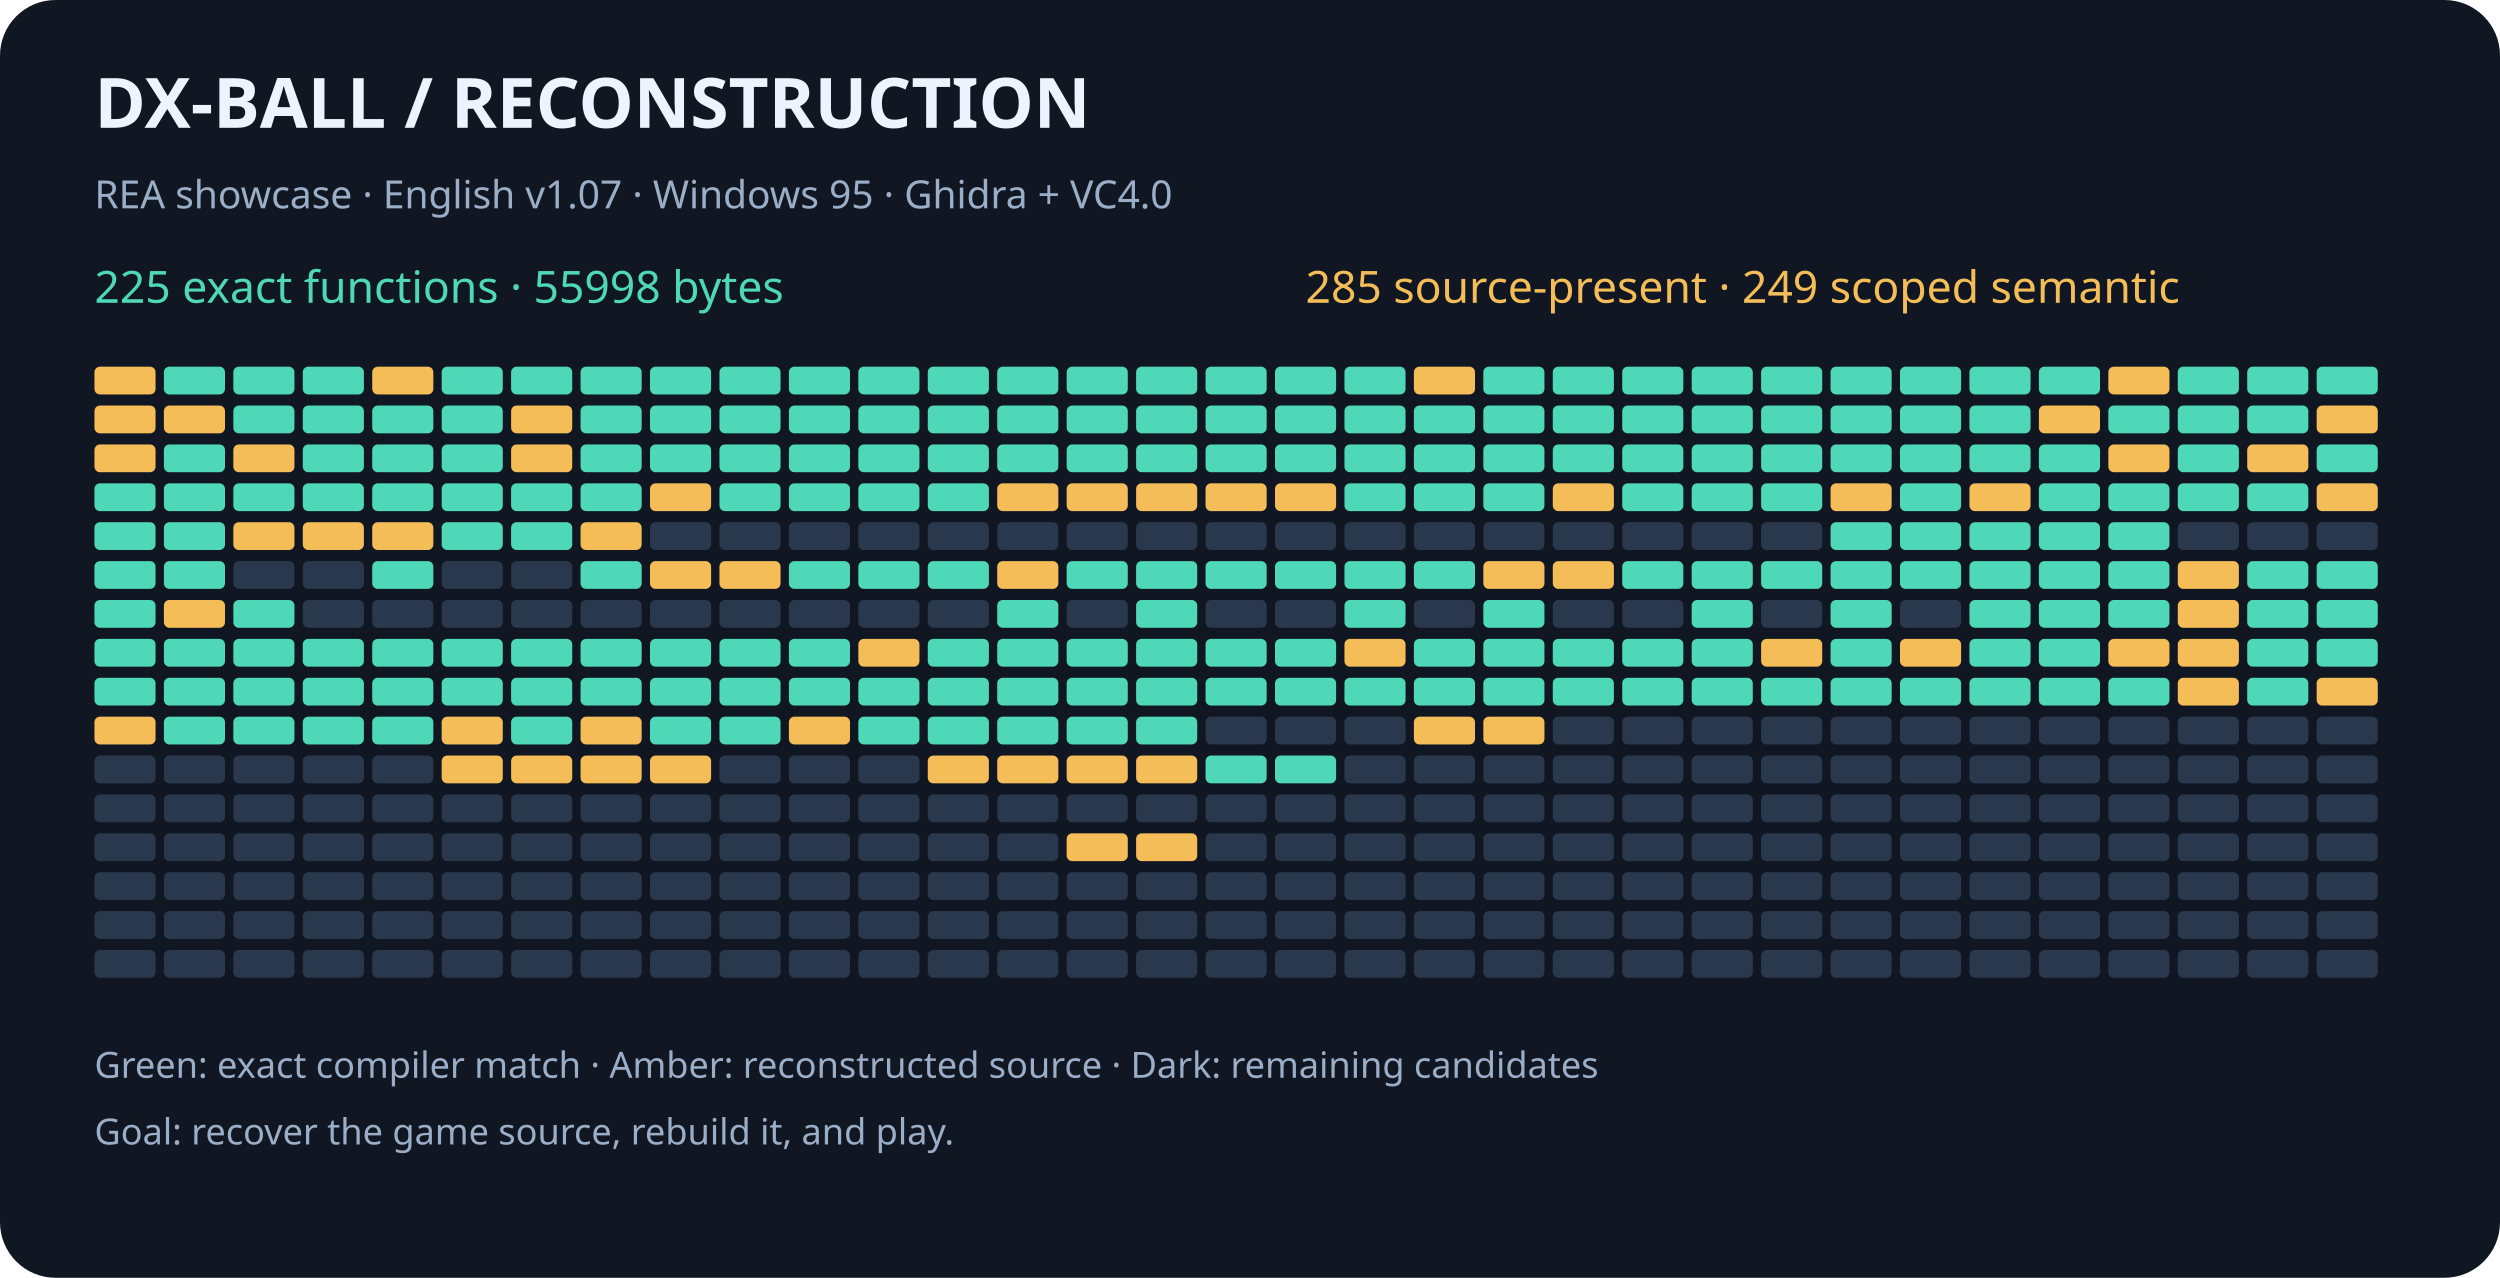
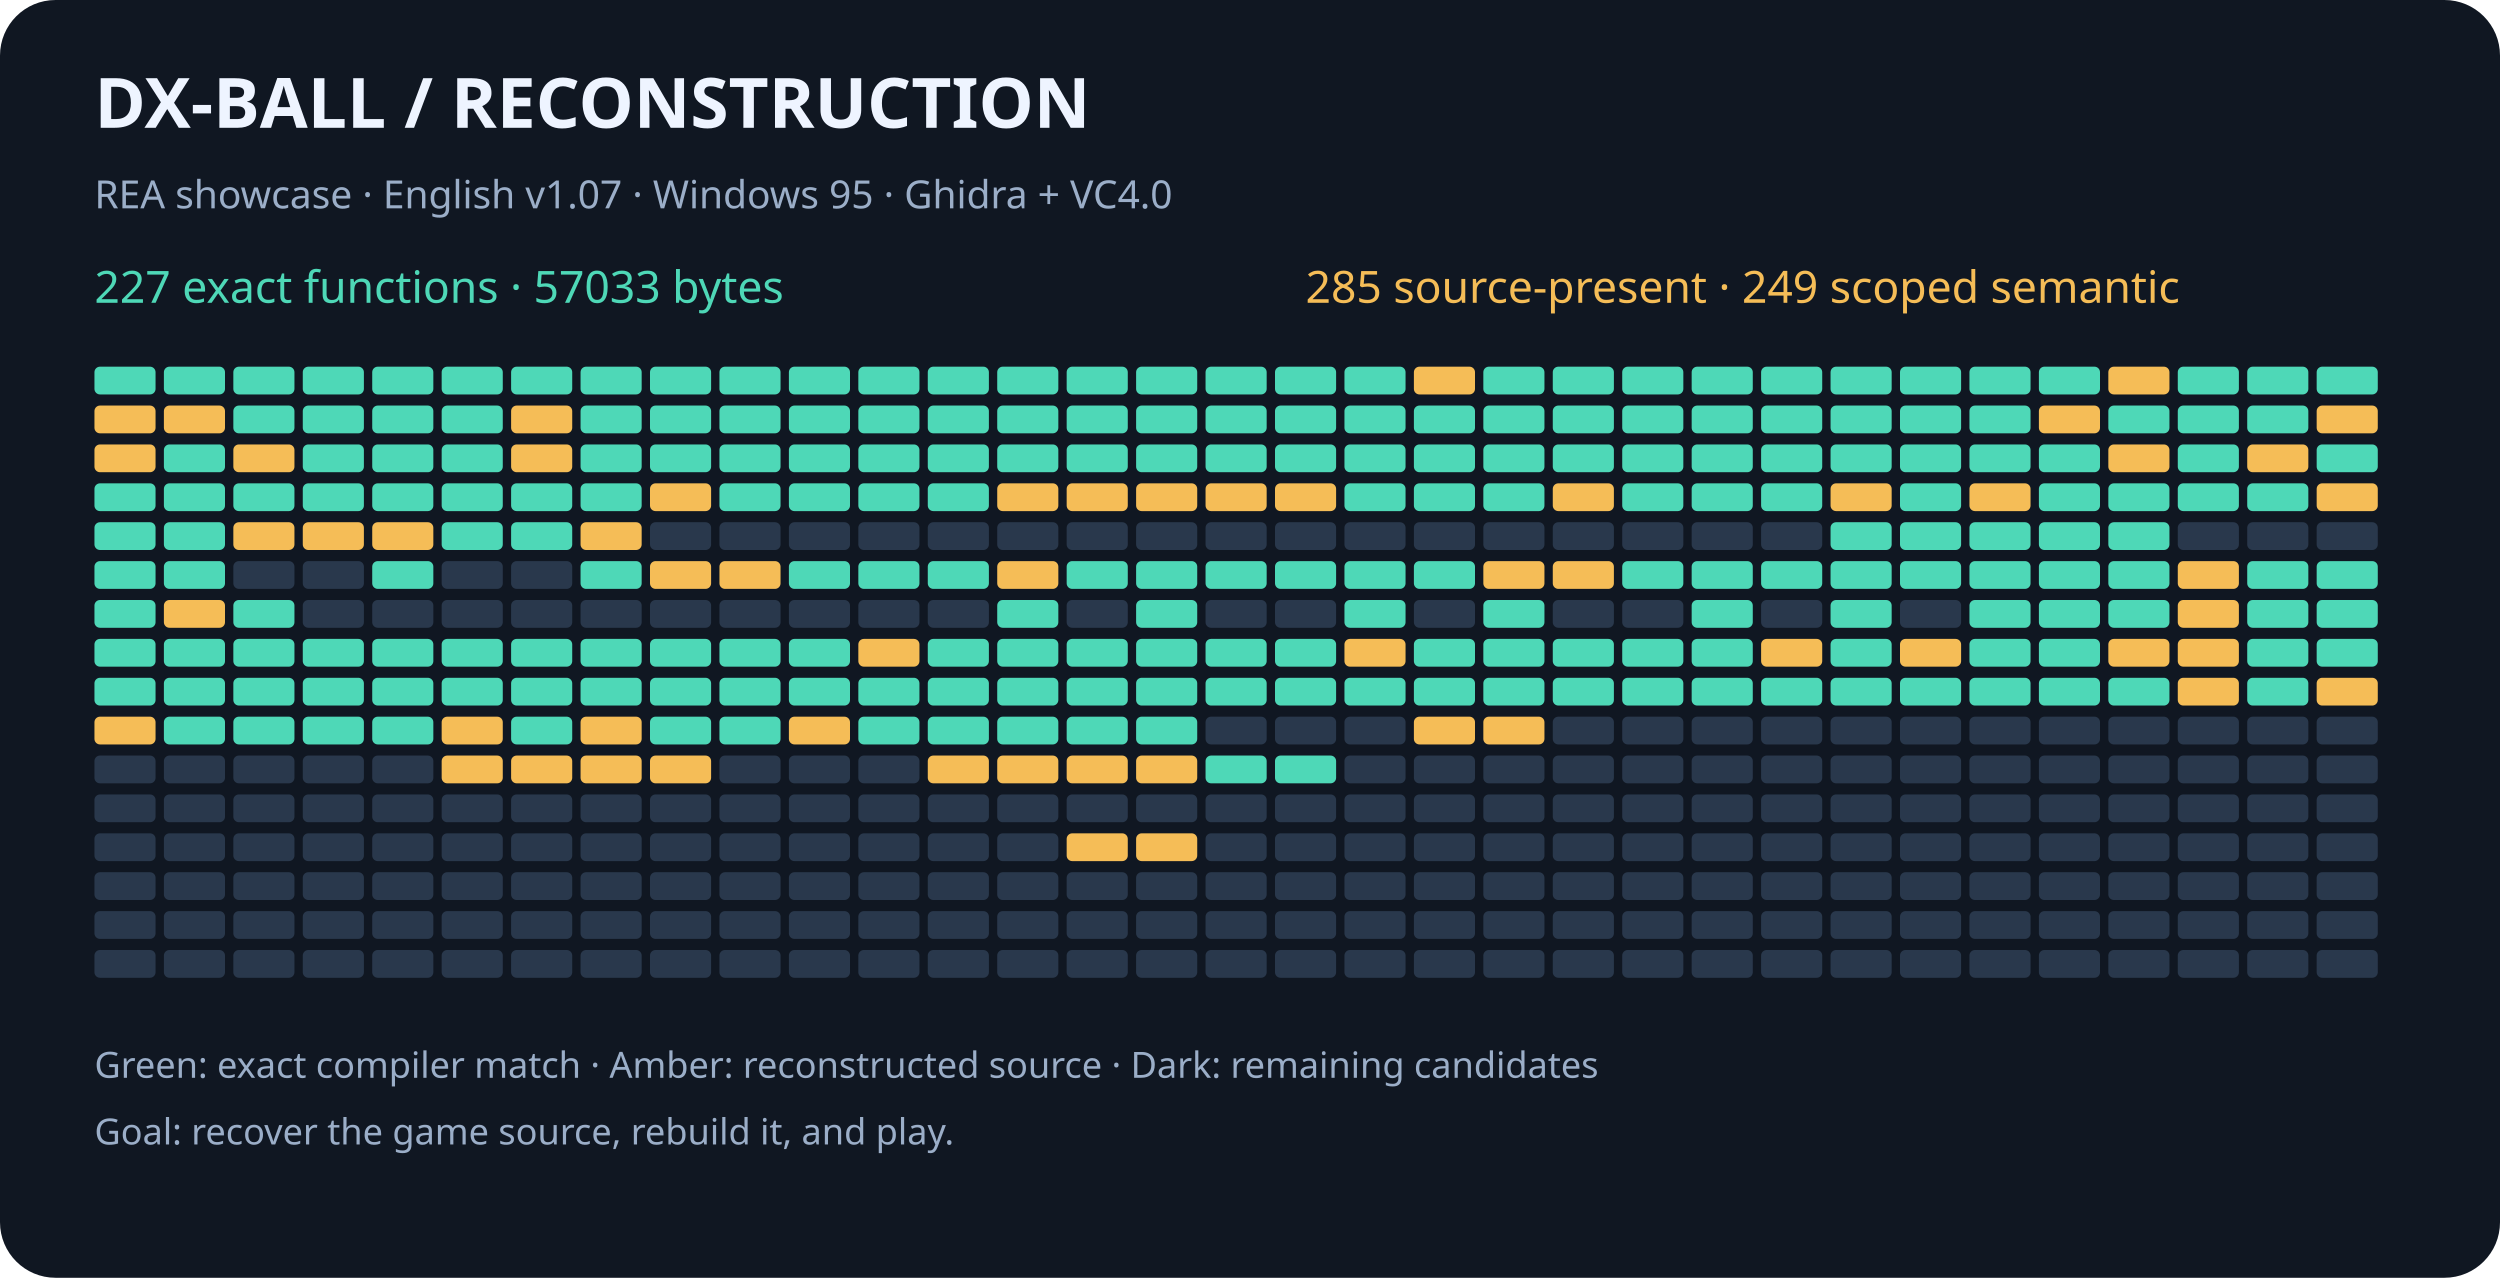
<svg xmlns="http://www.w3.org/2000/svg" width="900" height="460" viewBox="0 0 900 460" role="img" aria-labelledby="title desc">
  <rect width="900" height="460" rx="20" fill="#101722" />
  <g font-family="sans-serif">
    <text x="34" y="46" fill="#eef4ff" font-size="25" font-weight="bold">DX-BALL  /  RECONSTRUCTION</text>
    <text x="34" y="75" fill="#9baec8" font-size="14">REA showcase · English v1.07 · Windows 95 · Ghidra + VC4.0</text>
-     <text x="34" y="109" fill="#4ed8b7" font-size="16">225 exact functions · 55998 bytes</text>
+     <text x="34" y="109" fill="#4ed8b7" font-size="16">227 exact functions · 57033 bytes</text>
    <text x="470" y="109" fill="#f5bd57" font-size="16">285 source-present · 249 scoped semantic</text>
-     <rect x="34" y="132" width="22" height="10" rx="2" fill="#f5bd57" />
+     <rect x="34" y="132" width="22" height="10" rx="2" fill="#4ed8b7" />
    <rect x="59" y="132" width="22" height="10" rx="2" fill="#4ed8b7" />
    <rect x="84" y="132" width="22" height="10" rx="2" fill="#4ed8b7" />
    <rect x="109" y="132" width="22" height="10" rx="2" fill="#4ed8b7" />
-     <rect x="134" y="132" width="22" height="10" rx="2" fill="#f5bd57" />
+     <rect x="134" y="132" width="22" height="10" rx="2" fill="#4ed8b7" />
    <rect x="159" y="132" width="22" height="10" rx="2" fill="#4ed8b7" />
    <rect x="184" y="132" width="22" height="10" rx="2" fill="#4ed8b7" />
    <rect x="209" y="132" width="22" height="10" rx="2" fill="#4ed8b7" />
    <rect x="234" y="132" width="22" height="10" rx="2" fill="#4ed8b7" />
    <rect x="259" y="132" width="22" height="10" rx="2" fill="#4ed8b7" />
    <rect x="284" y="132" width="22" height="10" rx="2" fill="#4ed8b7" />
    <rect x="309" y="132" width="22" height="10" rx="2" fill="#4ed8b7" />
    <rect x="334" y="132" width="22" height="10" rx="2" fill="#4ed8b7" />
    <rect x="359" y="132" width="22" height="10" rx="2" fill="#4ed8b7" />
    <rect x="384" y="132" width="22" height="10" rx="2" fill="#4ed8b7" />
    <rect x="409" y="132" width="22" height="10" rx="2" fill="#4ed8b7" />
    <rect x="434" y="132" width="22" height="10" rx="2" fill="#4ed8b7" />
    <rect x="459" y="132" width="22" height="10" rx="2" fill="#4ed8b7" />
    <rect x="484" y="132" width="22" height="10" rx="2" fill="#4ed8b7" />
    <rect x="509" y="132" width="22" height="10" rx="2" fill="#f5bd57" />
    <rect x="534" y="132" width="22" height="10" rx="2" fill="#4ed8b7" />
    <rect x="559" y="132" width="22" height="10" rx="2" fill="#4ed8b7" />
    <rect x="584" y="132" width="22" height="10" rx="2" fill="#4ed8b7" />
    <rect x="609" y="132" width="22" height="10" rx="2" fill="#4ed8b7" />
    <rect x="634" y="132" width="22" height="10" rx="2" fill="#4ed8b7" />
    <rect x="659" y="132" width="22" height="10" rx="2" fill="#4ed8b7" />
    <rect x="684" y="132" width="22" height="10" rx="2" fill="#4ed8b7" />
    <rect x="709" y="132" width="22" height="10" rx="2" fill="#4ed8b7" />
    <rect x="734" y="132" width="22" height="10" rx="2" fill="#4ed8b7" />
    <rect x="759" y="132" width="22" height="10" rx="2" fill="#f5bd57" />
    <rect x="784" y="132" width="22" height="10" rx="2" fill="#4ed8b7" />
    <rect x="809" y="132" width="22" height="10" rx="2" fill="#4ed8b7" />
    <rect x="834" y="132" width="22" height="10" rx="2" fill="#4ed8b7" />
    <rect x="34" y="146" width="22" height="10" rx="2" fill="#f5bd57" />
    <rect x="59" y="146" width="22" height="10" rx="2" fill="#f5bd57" />
    <rect x="84" y="146" width="22" height="10" rx="2" fill="#4ed8b7" />
    <rect x="109" y="146" width="22" height="10" rx="2" fill="#4ed8b7" />
    <rect x="134" y="146" width="22" height="10" rx="2" fill="#4ed8b7" />
    <rect x="159" y="146" width="22" height="10" rx="2" fill="#4ed8b7" />
    <rect x="184" y="146" width="22" height="10" rx="2" fill="#f5bd57" />
    <rect x="209" y="146" width="22" height="10" rx="2" fill="#4ed8b7" />
    <rect x="234" y="146" width="22" height="10" rx="2" fill="#4ed8b7" />
    <rect x="259" y="146" width="22" height="10" rx="2" fill="#4ed8b7" />
    <rect x="284" y="146" width="22" height="10" rx="2" fill="#4ed8b7" />
    <rect x="309" y="146" width="22" height="10" rx="2" fill="#4ed8b7" />
    <rect x="334" y="146" width="22" height="10" rx="2" fill="#4ed8b7" />
    <rect x="359" y="146" width="22" height="10" rx="2" fill="#4ed8b7" />
    <rect x="384" y="146" width="22" height="10" rx="2" fill="#4ed8b7" />
    <rect x="409" y="146" width="22" height="10" rx="2" fill="#4ed8b7" />
    <rect x="434" y="146" width="22" height="10" rx="2" fill="#4ed8b7" />
    <rect x="459" y="146" width="22" height="10" rx="2" fill="#4ed8b7" />
    <rect x="484" y="146" width="22" height="10" rx="2" fill="#4ed8b7" />
    <rect x="509" y="146" width="22" height="10" rx="2" fill="#4ed8b7" />
    <rect x="534" y="146" width="22" height="10" rx="2" fill="#4ed8b7" />
    <rect x="559" y="146" width="22" height="10" rx="2" fill="#4ed8b7" />
    <rect x="584" y="146" width="22" height="10" rx="2" fill="#4ed8b7" />
    <rect x="609" y="146" width="22" height="10" rx="2" fill="#4ed8b7" />
    <rect x="634" y="146" width="22" height="10" rx="2" fill="#4ed8b7" />
    <rect x="659" y="146" width="22" height="10" rx="2" fill="#4ed8b7" />
    <rect x="684" y="146" width="22" height="10" rx="2" fill="#4ed8b7" />
    <rect x="709" y="146" width="22" height="10" rx="2" fill="#4ed8b7" />
    <rect x="734" y="146" width="22" height="10" rx="2" fill="#f5bd57" />
    <rect x="759" y="146" width="22" height="10" rx="2" fill="#4ed8b7" />
    <rect x="784" y="146" width="22" height="10" rx="2" fill="#4ed8b7" />
    <rect x="809" y="146" width="22" height="10" rx="2" fill="#4ed8b7" />
    <rect x="834" y="146" width="22" height="10" rx="2" fill="#f5bd57" />
    <rect x="34" y="160" width="22" height="10" rx="2" fill="#f5bd57" />
    <rect x="59" y="160" width="22" height="10" rx="2" fill="#4ed8b7" />
    <rect x="84" y="160" width="22" height="10" rx="2" fill="#f5bd57" />
    <rect x="109" y="160" width="22" height="10" rx="2" fill="#4ed8b7" />
    <rect x="134" y="160" width="22" height="10" rx="2" fill="#4ed8b7" />
    <rect x="159" y="160" width="22" height="10" rx="2" fill="#4ed8b7" />
    <rect x="184" y="160" width="22" height="10" rx="2" fill="#f5bd57" />
    <rect x="209" y="160" width="22" height="10" rx="2" fill="#4ed8b7" />
    <rect x="234" y="160" width="22" height="10" rx="2" fill="#4ed8b7" />
    <rect x="259" y="160" width="22" height="10" rx="2" fill="#4ed8b7" />
    <rect x="284" y="160" width="22" height="10" rx="2" fill="#4ed8b7" />
    <rect x="309" y="160" width="22" height="10" rx="2" fill="#4ed8b7" />
    <rect x="334" y="160" width="22" height="10" rx="2" fill="#4ed8b7" />
    <rect x="359" y="160" width="22" height="10" rx="2" fill="#4ed8b7" />
    <rect x="384" y="160" width="22" height="10" rx="2" fill="#4ed8b7" />
    <rect x="409" y="160" width="22" height="10" rx="2" fill="#4ed8b7" />
    <rect x="434" y="160" width="22" height="10" rx="2" fill="#4ed8b7" />
    <rect x="459" y="160" width="22" height="10" rx="2" fill="#4ed8b7" />
    <rect x="484" y="160" width="22" height="10" rx="2" fill="#4ed8b7" />
    <rect x="509" y="160" width="22" height="10" rx="2" fill="#4ed8b7" />
    <rect x="534" y="160" width="22" height="10" rx="2" fill="#4ed8b7" />
    <rect x="559" y="160" width="22" height="10" rx="2" fill="#4ed8b7" />
    <rect x="584" y="160" width="22" height="10" rx="2" fill="#4ed8b7" />
    <rect x="609" y="160" width="22" height="10" rx="2" fill="#4ed8b7" />
    <rect x="634" y="160" width="22" height="10" rx="2" fill="#4ed8b7" />
    <rect x="659" y="160" width="22" height="10" rx="2" fill="#4ed8b7" />
    <rect x="684" y="160" width="22" height="10" rx="2" fill="#4ed8b7" />
    <rect x="709" y="160" width="22" height="10" rx="2" fill="#4ed8b7" />
    <rect x="734" y="160" width="22" height="10" rx="2" fill="#4ed8b7" />
    <rect x="759" y="160" width="22" height="10" rx="2" fill="#f5bd57" />
    <rect x="784" y="160" width="22" height="10" rx="2" fill="#4ed8b7" />
    <rect x="809" y="160" width="22" height="10" rx="2" fill="#f5bd57" />
    <rect x="834" y="160" width="22" height="10" rx="2" fill="#4ed8b7" />
    <rect x="34" y="174" width="22" height="10" rx="2" fill="#4ed8b7" />
    <rect x="59" y="174" width="22" height="10" rx="2" fill="#4ed8b7" />
    <rect x="84" y="174" width="22" height="10" rx="2" fill="#4ed8b7" />
    <rect x="109" y="174" width="22" height="10" rx="2" fill="#4ed8b7" />
    <rect x="134" y="174" width="22" height="10" rx="2" fill="#4ed8b7" />
    <rect x="159" y="174" width="22" height="10" rx="2" fill="#4ed8b7" />
    <rect x="184" y="174" width="22" height="10" rx="2" fill="#4ed8b7" />
    <rect x="209" y="174" width="22" height="10" rx="2" fill="#4ed8b7" />
    <rect x="234" y="174" width="22" height="10" rx="2" fill="#f5bd57" />
    <rect x="259" y="174" width="22" height="10" rx="2" fill="#4ed8b7" />
    <rect x="284" y="174" width="22" height="10" rx="2" fill="#4ed8b7" />
    <rect x="309" y="174" width="22" height="10" rx="2" fill="#4ed8b7" />
    <rect x="334" y="174" width="22" height="10" rx="2" fill="#4ed8b7" />
    <rect x="359" y="174" width="22" height="10" rx="2" fill="#f5bd57" />
    <rect x="384" y="174" width="22" height="10" rx="2" fill="#f5bd57" />
    <rect x="409" y="174" width="22" height="10" rx="2" fill="#f5bd57" />
    <rect x="434" y="174" width="22" height="10" rx="2" fill="#f5bd57" />
    <rect x="459" y="174" width="22" height="10" rx="2" fill="#f5bd57" />
    <rect x="484" y="174" width="22" height="10" rx="2" fill="#4ed8b7" />
    <rect x="509" y="174" width="22" height="10" rx="2" fill="#4ed8b7" />
    <rect x="534" y="174" width="22" height="10" rx="2" fill="#4ed8b7" />
    <rect x="559" y="174" width="22" height="10" rx="2" fill="#f5bd57" />
    <rect x="584" y="174" width="22" height="10" rx="2" fill="#4ed8b7" />
    <rect x="609" y="174" width="22" height="10" rx="2" fill="#4ed8b7" />
    <rect x="634" y="174" width="22" height="10" rx="2" fill="#4ed8b7" />
    <rect x="659" y="174" width="22" height="10" rx="2" fill="#f5bd57" />
    <rect x="684" y="174" width="22" height="10" rx="2" fill="#4ed8b7" />
    <rect x="709" y="174" width="22" height="10" rx="2" fill="#f5bd57" />
    <rect x="734" y="174" width="22" height="10" rx="2" fill="#4ed8b7" />
    <rect x="759" y="174" width="22" height="10" rx="2" fill="#4ed8b7" />
    <rect x="784" y="174" width="22" height="10" rx="2" fill="#4ed8b7" />
    <rect x="809" y="174" width="22" height="10" rx="2" fill="#4ed8b7" />
    <rect x="834" y="174" width="22" height="10" rx="2" fill="#f5bd57" />
    <rect x="34" y="188" width="22" height="10" rx="2" fill="#4ed8b7" />
    <rect x="59" y="188" width="22" height="10" rx="2" fill="#4ed8b7" />
    <rect x="84" y="188" width="22" height="10" rx="2" fill="#f5bd57" />
    <rect x="109" y="188" width="22" height="10" rx="2" fill="#f5bd57" />
    <rect x="134" y="188" width="22" height="10" rx="2" fill="#f5bd57" />
    <rect x="159" y="188" width="22" height="10" rx="2" fill="#4ed8b7" />
    <rect x="184" y="188" width="22" height="10" rx="2" fill="#4ed8b7" />
    <rect x="209" y="188" width="22" height="10" rx="2" fill="#f5bd57" />
    <rect x="234" y="188" width="22" height="10" rx="2" fill="#29384c" />
    <rect x="259" y="188" width="22" height="10" rx="2" fill="#29384c" />
    <rect x="284" y="188" width="22" height="10" rx="2" fill="#29384c" />
    <rect x="309" y="188" width="22" height="10" rx="2" fill="#29384c" />
    <rect x="334" y="188" width="22" height="10" rx="2" fill="#29384c" />
    <rect x="359" y="188" width="22" height="10" rx="2" fill="#29384c" />
    <rect x="384" y="188" width="22" height="10" rx="2" fill="#29384c" />
    <rect x="409" y="188" width="22" height="10" rx="2" fill="#29384c" />
    <rect x="434" y="188" width="22" height="10" rx="2" fill="#29384c" />
    <rect x="459" y="188" width="22" height="10" rx="2" fill="#29384c" />
    <rect x="484" y="188" width="22" height="10" rx="2" fill="#29384c" />
    <rect x="509" y="188" width="22" height="10" rx="2" fill="#29384c" />
    <rect x="534" y="188" width="22" height="10" rx="2" fill="#29384c" />
    <rect x="559" y="188" width="22" height="10" rx="2" fill="#29384c" />
    <rect x="584" y="188" width="22" height="10" rx="2" fill="#29384c" />
    <rect x="609" y="188" width="22" height="10" rx="2" fill="#29384c" />
    <rect x="634" y="188" width="22" height="10" rx="2" fill="#29384c" />
    <rect x="659" y="188" width="22" height="10" rx="2" fill="#4ed8b7" />
    <rect x="684" y="188" width="22" height="10" rx="2" fill="#4ed8b7" />
    <rect x="709" y="188" width="22" height="10" rx="2" fill="#4ed8b7" />
    <rect x="734" y="188" width="22" height="10" rx="2" fill="#4ed8b7" />
    <rect x="759" y="188" width="22" height="10" rx="2" fill="#4ed8b7" />
    <rect x="784" y="188" width="22" height="10" rx="2" fill="#29384c" />
    <rect x="809" y="188" width="22" height="10" rx="2" fill="#29384c" />
    <rect x="834" y="188" width="22" height="10" rx="2" fill="#29384c" />
    <rect x="34" y="202" width="22" height="10" rx="2" fill="#4ed8b7" />
    <rect x="59" y="202" width="22" height="10" rx="2" fill="#4ed8b7" />
    <rect x="84" y="202" width="22" height="10" rx="2" fill="#29384c" />
    <rect x="109" y="202" width="22" height="10" rx="2" fill="#29384c" />
    <rect x="134" y="202" width="22" height="10" rx="2" fill="#4ed8b7" />
    <rect x="159" y="202" width="22" height="10" rx="2" fill="#29384c" />
    <rect x="184" y="202" width="22" height="10" rx="2" fill="#29384c" />
    <rect x="209" y="202" width="22" height="10" rx="2" fill="#4ed8b7" />
    <rect x="234" y="202" width="22" height="10" rx="2" fill="#f5bd57" />
    <rect x="259" y="202" width="22" height="10" rx="2" fill="#f5bd57" />
    <rect x="284" y="202" width="22" height="10" rx="2" fill="#4ed8b7" />
    <rect x="309" y="202" width="22" height="10" rx="2" fill="#4ed8b7" />
    <rect x="334" y="202" width="22" height="10" rx="2" fill="#4ed8b7" />
    <rect x="359" y="202" width="22" height="10" rx="2" fill="#f5bd57" />
    <rect x="384" y="202" width="22" height="10" rx="2" fill="#4ed8b7" />
    <rect x="409" y="202" width="22" height="10" rx="2" fill="#4ed8b7" />
    <rect x="434" y="202" width="22" height="10" rx="2" fill="#4ed8b7" />
    <rect x="459" y="202" width="22" height="10" rx="2" fill="#4ed8b7" />
    <rect x="484" y="202" width="22" height="10" rx="2" fill="#4ed8b7" />
    <rect x="509" y="202" width="22" height="10" rx="2" fill="#4ed8b7" />
    <rect x="534" y="202" width="22" height="10" rx="2" fill="#f5bd57" />
    <rect x="559" y="202" width="22" height="10" rx="2" fill="#f5bd57" />
    <rect x="584" y="202" width="22" height="10" rx="2" fill="#4ed8b7" />
    <rect x="609" y="202" width="22" height="10" rx="2" fill="#4ed8b7" />
    <rect x="634" y="202" width="22" height="10" rx="2" fill="#4ed8b7" />
    <rect x="659" y="202" width="22" height="10" rx="2" fill="#4ed8b7" />
    <rect x="684" y="202" width="22" height="10" rx="2" fill="#4ed8b7" />
    <rect x="709" y="202" width="22" height="10" rx="2" fill="#4ed8b7" />
    <rect x="734" y="202" width="22" height="10" rx="2" fill="#4ed8b7" />
    <rect x="759" y="202" width="22" height="10" rx="2" fill="#4ed8b7" />
    <rect x="784" y="202" width="22" height="10" rx="2" fill="#f5bd57" />
    <rect x="809" y="202" width="22" height="10" rx="2" fill="#4ed8b7" />
    <rect x="834" y="202" width="22" height="10" rx="2" fill="#4ed8b7" />
    <rect x="34" y="216" width="22" height="10" rx="2" fill="#4ed8b7" />
    <rect x="59" y="216" width="22" height="10" rx="2" fill="#f5bd57" />
    <rect x="84" y="216" width="22" height="10" rx="2" fill="#4ed8b7" />
    <rect x="109" y="216" width="22" height="10" rx="2" fill="#29384c" />
    <rect x="134" y="216" width="22" height="10" rx="2" fill="#29384c" />
    <rect x="159" y="216" width="22" height="10" rx="2" fill="#29384c" />
    <rect x="184" y="216" width="22" height="10" rx="2" fill="#29384c" />
    <rect x="209" y="216" width="22" height="10" rx="2" fill="#29384c" />
    <rect x="234" y="216" width="22" height="10" rx="2" fill="#29384c" />
    <rect x="259" y="216" width="22" height="10" rx="2" fill="#29384c" />
    <rect x="284" y="216" width="22" height="10" rx="2" fill="#29384c" />
    <rect x="309" y="216" width="22" height="10" rx="2" fill="#29384c" />
    <rect x="334" y="216" width="22" height="10" rx="2" fill="#29384c" />
    <rect x="359" y="216" width="22" height="10" rx="2" fill="#4ed8b7" />
    <rect x="384" y="216" width="22" height="10" rx="2" fill="#29384c" />
    <rect x="409" y="216" width="22" height="10" rx="2" fill="#4ed8b7" />
    <rect x="434" y="216" width="22" height="10" rx="2" fill="#29384c" />
    <rect x="459" y="216" width="22" height="10" rx="2" fill="#29384c" />
    <rect x="484" y="216" width="22" height="10" rx="2" fill="#4ed8b7" />
    <rect x="509" y="216" width="22" height="10" rx="2" fill="#29384c" />
    <rect x="534" y="216" width="22" height="10" rx="2" fill="#4ed8b7" />
    <rect x="559" y="216" width="22" height="10" rx="2" fill="#29384c" />
    <rect x="584" y="216" width="22" height="10" rx="2" fill="#29384c" />
    <rect x="609" y="216" width="22" height="10" rx="2" fill="#4ed8b7" />
    <rect x="634" y="216" width="22" height="10" rx="2" fill="#29384c" />
    <rect x="659" y="216" width="22" height="10" rx="2" fill="#4ed8b7" />
    <rect x="684" y="216" width="22" height="10" rx="2" fill="#29384c" />
    <rect x="709" y="216" width="22" height="10" rx="2" fill="#4ed8b7" />
    <rect x="734" y="216" width="22" height="10" rx="2" fill="#4ed8b7" />
    <rect x="759" y="216" width="22" height="10" rx="2" fill="#4ed8b7" />
    <rect x="784" y="216" width="22" height="10" rx="2" fill="#f5bd57" />
    <rect x="809" y="216" width="22" height="10" rx="2" fill="#4ed8b7" />
    <rect x="834" y="216" width="22" height="10" rx="2" fill="#4ed8b7" />
    <rect x="34" y="230" width="22" height="10" rx="2" fill="#4ed8b7" />
    <rect x="59" y="230" width="22" height="10" rx="2" fill="#4ed8b7" />
    <rect x="84" y="230" width="22" height="10" rx="2" fill="#4ed8b7" />
    <rect x="109" y="230" width="22" height="10" rx="2" fill="#4ed8b7" />
    <rect x="134" y="230" width="22" height="10" rx="2" fill="#4ed8b7" />
    <rect x="159" y="230" width="22" height="10" rx="2" fill="#4ed8b7" />
    <rect x="184" y="230" width="22" height="10" rx="2" fill="#4ed8b7" />
    <rect x="209" y="230" width="22" height="10" rx="2" fill="#4ed8b7" />
    <rect x="234" y="230" width="22" height="10" rx="2" fill="#4ed8b7" />
    <rect x="259" y="230" width="22" height="10" rx="2" fill="#4ed8b7" />
    <rect x="284" y="230" width="22" height="10" rx="2" fill="#4ed8b7" />
    <rect x="309" y="230" width="22" height="10" rx="2" fill="#f5bd57" />
    <rect x="334" y="230" width="22" height="10" rx="2" fill="#4ed8b7" />
    <rect x="359" y="230" width="22" height="10" rx="2" fill="#4ed8b7" />
    <rect x="384" y="230" width="22" height="10" rx="2" fill="#4ed8b7" />
    <rect x="409" y="230" width="22" height="10" rx="2" fill="#4ed8b7" />
    <rect x="434" y="230" width="22" height="10" rx="2" fill="#4ed8b7" />
    <rect x="459" y="230" width="22" height="10" rx="2" fill="#4ed8b7" />
    <rect x="484" y="230" width="22" height="10" rx="2" fill="#f5bd57" />
    <rect x="509" y="230" width="22" height="10" rx="2" fill="#4ed8b7" />
    <rect x="534" y="230" width="22" height="10" rx="2" fill="#4ed8b7" />
    <rect x="559" y="230" width="22" height="10" rx="2" fill="#4ed8b7" />
    <rect x="584" y="230" width="22" height="10" rx="2" fill="#4ed8b7" />
    <rect x="609" y="230" width="22" height="10" rx="2" fill="#4ed8b7" />
    <rect x="634" y="230" width="22" height="10" rx="2" fill="#f5bd57" />
    <rect x="659" y="230" width="22" height="10" rx="2" fill="#4ed8b7" />
    <rect x="684" y="230" width="22" height="10" rx="2" fill="#f5bd57" />
    <rect x="709" y="230" width="22" height="10" rx="2" fill="#4ed8b7" />
    <rect x="734" y="230" width="22" height="10" rx="2" fill="#4ed8b7" />
    <rect x="759" y="230" width="22" height="10" rx="2" fill="#f5bd57" />
    <rect x="784" y="230" width="22" height="10" rx="2" fill="#f5bd57" />
    <rect x="809" y="230" width="22" height="10" rx="2" fill="#4ed8b7" />
    <rect x="834" y="230" width="22" height="10" rx="2" fill="#4ed8b7" />
    <rect x="34" y="244" width="22" height="10" rx="2" fill="#4ed8b7" />
    <rect x="59" y="244" width="22" height="10" rx="2" fill="#4ed8b7" />
    <rect x="84" y="244" width="22" height="10" rx="2" fill="#4ed8b7" />
    <rect x="109" y="244" width="22" height="10" rx="2" fill="#4ed8b7" />
    <rect x="134" y="244" width="22" height="10" rx="2" fill="#4ed8b7" />
    <rect x="159" y="244" width="22" height="10" rx="2" fill="#4ed8b7" />
    <rect x="184" y="244" width="22" height="10" rx="2" fill="#4ed8b7" />
    <rect x="209" y="244" width="22" height="10" rx="2" fill="#4ed8b7" />
    <rect x="234" y="244" width="22" height="10" rx="2" fill="#4ed8b7" />
    <rect x="259" y="244" width="22" height="10" rx="2" fill="#4ed8b7" />
    <rect x="284" y="244" width="22" height="10" rx="2" fill="#4ed8b7" />
    <rect x="309" y="244" width="22" height="10" rx="2" fill="#4ed8b7" />
    <rect x="334" y="244" width="22" height="10" rx="2" fill="#4ed8b7" />
    <rect x="359" y="244" width="22" height="10" rx="2" fill="#4ed8b7" />
    <rect x="384" y="244" width="22" height="10" rx="2" fill="#4ed8b7" />
    <rect x="409" y="244" width="22" height="10" rx="2" fill="#4ed8b7" />
    <rect x="434" y="244" width="22" height="10" rx="2" fill="#4ed8b7" />
    <rect x="459" y="244" width="22" height="10" rx="2" fill="#4ed8b7" />
    <rect x="484" y="244" width="22" height="10" rx="2" fill="#4ed8b7" />
    <rect x="509" y="244" width="22" height="10" rx="2" fill="#4ed8b7" />
    <rect x="534" y="244" width="22" height="10" rx="2" fill="#4ed8b7" />
    <rect x="559" y="244" width="22" height="10" rx="2" fill="#4ed8b7" />
    <rect x="584" y="244" width="22" height="10" rx="2" fill="#4ed8b7" />
    <rect x="609" y="244" width="22" height="10" rx="2" fill="#4ed8b7" />
    <rect x="634" y="244" width="22" height="10" rx="2" fill="#4ed8b7" />
    <rect x="659" y="244" width="22" height="10" rx="2" fill="#4ed8b7" />
    <rect x="684" y="244" width="22" height="10" rx="2" fill="#4ed8b7" />
    <rect x="709" y="244" width="22" height="10" rx="2" fill="#4ed8b7" />
    <rect x="734" y="244" width="22" height="10" rx="2" fill="#4ed8b7" />
    <rect x="759" y="244" width="22" height="10" rx="2" fill="#4ed8b7" />
    <rect x="784" y="244" width="22" height="10" rx="2" fill="#f5bd57" />
    <rect x="809" y="244" width="22" height="10" rx="2" fill="#4ed8b7" />
    <rect x="834" y="244" width="22" height="10" rx="2" fill="#f5bd57" />
    <rect x="34" y="258" width="22" height="10" rx="2" fill="#f5bd57" />
    <rect x="59" y="258" width="22" height="10" rx="2" fill="#4ed8b7" />
    <rect x="84" y="258" width="22" height="10" rx="2" fill="#4ed8b7" />
    <rect x="109" y="258" width="22" height="10" rx="2" fill="#4ed8b7" />
    <rect x="134" y="258" width="22" height="10" rx="2" fill="#4ed8b7" />
    <rect x="159" y="258" width="22" height="10" rx="2" fill="#f5bd57" />
    <rect x="184" y="258" width="22" height="10" rx="2" fill="#4ed8b7" />
    <rect x="209" y="258" width="22" height="10" rx="2" fill="#f5bd57" />
    <rect x="234" y="258" width="22" height="10" rx="2" fill="#4ed8b7" />
    <rect x="259" y="258" width="22" height="10" rx="2" fill="#4ed8b7" />
    <rect x="284" y="258" width="22" height="10" rx="2" fill="#f5bd57" />
    <rect x="309" y="258" width="22" height="10" rx="2" fill="#4ed8b7" />
    <rect x="334" y="258" width="22" height="10" rx="2" fill="#4ed8b7" />
    <rect x="359" y="258" width="22" height="10" rx="2" fill="#4ed8b7" />
    <rect x="384" y="258" width="22" height="10" rx="2" fill="#4ed8b7" />
    <rect x="409" y="258" width="22" height="10" rx="2" fill="#4ed8b7" />
    <rect x="434" y="258" width="22" height="10" rx="2" fill="#29384c" />
    <rect x="459" y="258" width="22" height="10" rx="2" fill="#29384c" />
    <rect x="484" y="258" width="22" height="10" rx="2" fill="#29384c" />
    <rect x="509" y="258" width="22" height="10" rx="2" fill="#f5bd57" />
    <rect x="534" y="258" width="22" height="10" rx="2" fill="#f5bd57" />
    <rect x="559" y="258" width="22" height="10" rx="2" fill="#29384c" />
    <rect x="584" y="258" width="22" height="10" rx="2" fill="#29384c" />
    <rect x="609" y="258" width="22" height="10" rx="2" fill="#29384c" />
    <rect x="634" y="258" width="22" height="10" rx="2" fill="#29384c" />
    <rect x="659" y="258" width="22" height="10" rx="2" fill="#29384c" />
    <rect x="684" y="258" width="22" height="10" rx="2" fill="#29384c" />
    <rect x="709" y="258" width="22" height="10" rx="2" fill="#29384c" />
    <rect x="734" y="258" width="22" height="10" rx="2" fill="#29384c" />
    <rect x="759" y="258" width="22" height="10" rx="2" fill="#29384c" />
    <rect x="784" y="258" width="22" height="10" rx="2" fill="#29384c" />
    <rect x="809" y="258" width="22" height="10" rx="2" fill="#29384c" />
    <rect x="834" y="258" width="22" height="10" rx="2" fill="#29384c" />
    <rect x="34" y="272" width="22" height="10" rx="2" fill="#29384c" />
    <rect x="59" y="272" width="22" height="10" rx="2" fill="#29384c" />
    <rect x="84" y="272" width="22" height="10" rx="2" fill="#29384c" />
    <rect x="109" y="272" width="22" height="10" rx="2" fill="#29384c" />
    <rect x="134" y="272" width="22" height="10" rx="2" fill="#29384c" />
    <rect x="159" y="272" width="22" height="10" rx="2" fill="#f5bd57" />
    <rect x="184" y="272" width="22" height="10" rx="2" fill="#f5bd57" />
    <rect x="209" y="272" width="22" height="10" rx="2" fill="#f5bd57" />
    <rect x="234" y="272" width="22" height="10" rx="2" fill="#f5bd57" />
    <rect x="259" y="272" width="22" height="10" rx="2" fill="#29384c" />
    <rect x="284" y="272" width="22" height="10" rx="2" fill="#29384c" />
    <rect x="309" y="272" width="22" height="10" rx="2" fill="#29384c" />
    <rect x="334" y="272" width="22" height="10" rx="2" fill="#f5bd57" />
    <rect x="359" y="272" width="22" height="10" rx="2" fill="#f5bd57" />
    <rect x="384" y="272" width="22" height="10" rx="2" fill="#f5bd57" />
    <rect x="409" y="272" width="22" height="10" rx="2" fill="#f5bd57" />
    <rect x="434" y="272" width="22" height="10" rx="2" fill="#4ed8b7" />
    <rect x="459" y="272" width="22" height="10" rx="2" fill="#4ed8b7" />
    <rect x="484" y="272" width="22" height="10" rx="2" fill="#29384c" />
    <rect x="509" y="272" width="22" height="10" rx="2" fill="#29384c" />
    <rect x="534" y="272" width="22" height="10" rx="2" fill="#29384c" />
    <rect x="559" y="272" width="22" height="10" rx="2" fill="#29384c" />
    <rect x="584" y="272" width="22" height="10" rx="2" fill="#29384c" />
    <rect x="609" y="272" width="22" height="10" rx="2" fill="#29384c" />
    <rect x="634" y="272" width="22" height="10" rx="2" fill="#29384c" />
    <rect x="659" y="272" width="22" height="10" rx="2" fill="#29384c" />
    <rect x="684" y="272" width="22" height="10" rx="2" fill="#29384c" />
    <rect x="709" y="272" width="22" height="10" rx="2" fill="#29384c" />
    <rect x="734" y="272" width="22" height="10" rx="2" fill="#29384c" />
    <rect x="759" y="272" width="22" height="10" rx="2" fill="#29384c" />
    <rect x="784" y="272" width="22" height="10" rx="2" fill="#29384c" />
    <rect x="809" y="272" width="22" height="10" rx="2" fill="#29384c" />
    <rect x="834" y="272" width="22" height="10" rx="2" fill="#29384c" />
    <rect x="34" y="286" width="22" height="10" rx="2" fill="#29384c" />
    <rect x="59" y="286" width="22" height="10" rx="2" fill="#29384c" />
    <rect x="84" y="286" width="22" height="10" rx="2" fill="#29384c" />
    <rect x="109" y="286" width="22" height="10" rx="2" fill="#29384c" />
    <rect x="134" y="286" width="22" height="10" rx="2" fill="#29384c" />
    <rect x="159" y="286" width="22" height="10" rx="2" fill="#29384c" />
    <rect x="184" y="286" width="22" height="10" rx="2" fill="#29384c" />
    <rect x="209" y="286" width="22" height="10" rx="2" fill="#29384c" />
    <rect x="234" y="286" width="22" height="10" rx="2" fill="#29384c" />
    <rect x="259" y="286" width="22" height="10" rx="2" fill="#29384c" />
    <rect x="284" y="286" width="22" height="10" rx="2" fill="#29384c" />
    <rect x="309" y="286" width="22" height="10" rx="2" fill="#29384c" />
    <rect x="334" y="286" width="22" height="10" rx="2" fill="#29384c" />
    <rect x="359" y="286" width="22" height="10" rx="2" fill="#29384c" />
    <rect x="384" y="286" width="22" height="10" rx="2" fill="#29384c" />
    <rect x="409" y="286" width="22" height="10" rx="2" fill="#29384c" />
    <rect x="434" y="286" width="22" height="10" rx="2" fill="#29384c" />
    <rect x="459" y="286" width="22" height="10" rx="2" fill="#29384c" />
    <rect x="484" y="286" width="22" height="10" rx="2" fill="#29384c" />
    <rect x="509" y="286" width="22" height="10" rx="2" fill="#29384c" />
    <rect x="534" y="286" width="22" height="10" rx="2" fill="#29384c" />
    <rect x="559" y="286" width="22" height="10" rx="2" fill="#29384c" />
    <rect x="584" y="286" width="22" height="10" rx="2" fill="#29384c" />
    <rect x="609" y="286" width="22" height="10" rx="2" fill="#29384c" />
    <rect x="634" y="286" width="22" height="10" rx="2" fill="#29384c" />
    <rect x="659" y="286" width="22" height="10" rx="2" fill="#29384c" />
    <rect x="684" y="286" width="22" height="10" rx="2" fill="#29384c" />
    <rect x="709" y="286" width="22" height="10" rx="2" fill="#29384c" />
    <rect x="734" y="286" width="22" height="10" rx="2" fill="#29384c" />
    <rect x="759" y="286" width="22" height="10" rx="2" fill="#29384c" />
    <rect x="784" y="286" width="22" height="10" rx="2" fill="#29384c" />
    <rect x="809" y="286" width="22" height="10" rx="2" fill="#29384c" />
    <rect x="834" y="286" width="22" height="10" rx="2" fill="#29384c" />
    <rect x="34" y="300" width="22" height="10" rx="2" fill="#29384c" />
    <rect x="59" y="300" width="22" height="10" rx="2" fill="#29384c" />
    <rect x="84" y="300" width="22" height="10" rx="2" fill="#29384c" />
    <rect x="109" y="300" width="22" height="10" rx="2" fill="#29384c" />
    <rect x="134" y="300" width="22" height="10" rx="2" fill="#29384c" />
    <rect x="159" y="300" width="22" height="10" rx="2" fill="#29384c" />
    <rect x="184" y="300" width="22" height="10" rx="2" fill="#29384c" />
    <rect x="209" y="300" width="22" height="10" rx="2" fill="#29384c" />
    <rect x="234" y="300" width="22" height="10" rx="2" fill="#29384c" />
    <rect x="259" y="300" width="22" height="10" rx="2" fill="#29384c" />
    <rect x="284" y="300" width="22" height="10" rx="2" fill="#29384c" />
    <rect x="309" y="300" width="22" height="10" rx="2" fill="#29384c" />
    <rect x="334" y="300" width="22" height="10" rx="2" fill="#29384c" />
    <rect x="359" y="300" width="22" height="10" rx="2" fill="#29384c" />
    <rect x="384" y="300" width="22" height="10" rx="2" fill="#f5bd57" />
    <rect x="409" y="300" width="22" height="10" rx="2" fill="#f5bd57" />
    <rect x="434" y="300" width="22" height="10" rx="2" fill="#29384c" />
    <rect x="459" y="300" width="22" height="10" rx="2" fill="#29384c" />
    <rect x="484" y="300" width="22" height="10" rx="2" fill="#29384c" />
    <rect x="509" y="300" width="22" height="10" rx="2" fill="#29384c" />
    <rect x="534" y="300" width="22" height="10" rx="2" fill="#29384c" />
    <rect x="559" y="300" width="22" height="10" rx="2" fill="#29384c" />
    <rect x="584" y="300" width="22" height="10" rx="2" fill="#29384c" />
    <rect x="609" y="300" width="22" height="10" rx="2" fill="#29384c" />
    <rect x="634" y="300" width="22" height="10" rx="2" fill="#29384c" />
    <rect x="659" y="300" width="22" height="10" rx="2" fill="#29384c" />
    <rect x="684" y="300" width="22" height="10" rx="2" fill="#29384c" />
    <rect x="709" y="300" width="22" height="10" rx="2" fill="#29384c" />
    <rect x="734" y="300" width="22" height="10" rx="2" fill="#29384c" />
    <rect x="759" y="300" width="22" height="10" rx="2" fill="#29384c" />
    <rect x="784" y="300" width="22" height="10" rx="2" fill="#29384c" />
    <rect x="809" y="300" width="22" height="10" rx="2" fill="#29384c" />
    <rect x="834" y="300" width="22" height="10" rx="2" fill="#29384c" />
    <rect x="34" y="314" width="22" height="10" rx="2" fill="#29384c" />
    <rect x="59" y="314" width="22" height="10" rx="2" fill="#29384c" />
    <rect x="84" y="314" width="22" height="10" rx="2" fill="#29384c" />
    <rect x="109" y="314" width="22" height="10" rx="2" fill="#29384c" />
    <rect x="134" y="314" width="22" height="10" rx="2" fill="#29384c" />
    <rect x="159" y="314" width="22" height="10" rx="2" fill="#29384c" />
    <rect x="184" y="314" width="22" height="10" rx="2" fill="#29384c" />
    <rect x="209" y="314" width="22" height="10" rx="2" fill="#29384c" />
    <rect x="234" y="314" width="22" height="10" rx="2" fill="#29384c" />
    <rect x="259" y="314" width="22" height="10" rx="2" fill="#29384c" />
    <rect x="284" y="314" width="22" height="10" rx="2" fill="#29384c" />
    <rect x="309" y="314" width="22" height="10" rx="2" fill="#29384c" />
    <rect x="334" y="314" width="22" height="10" rx="2" fill="#29384c" />
    <rect x="359" y="314" width="22" height="10" rx="2" fill="#29384c" />
    <rect x="384" y="314" width="22" height="10" rx="2" fill="#29384c" />
    <rect x="409" y="314" width="22" height="10" rx="2" fill="#29384c" />
    <rect x="434" y="314" width="22" height="10" rx="2" fill="#29384c" />
    <rect x="459" y="314" width="22" height="10" rx="2" fill="#29384c" />
    <rect x="484" y="314" width="22" height="10" rx="2" fill="#29384c" />
    <rect x="509" y="314" width="22" height="10" rx="2" fill="#29384c" />
    <rect x="534" y="314" width="22" height="10" rx="2" fill="#29384c" />
    <rect x="559" y="314" width="22" height="10" rx="2" fill="#29384c" />
    <rect x="584" y="314" width="22" height="10" rx="2" fill="#29384c" />
    <rect x="609" y="314" width="22" height="10" rx="2" fill="#29384c" />
    <rect x="634" y="314" width="22" height="10" rx="2" fill="#29384c" />
    <rect x="659" y="314" width="22" height="10" rx="2" fill="#29384c" />
    <rect x="684" y="314" width="22" height="10" rx="2" fill="#29384c" />
    <rect x="709" y="314" width="22" height="10" rx="2" fill="#29384c" />
    <rect x="734" y="314" width="22" height="10" rx="2" fill="#29384c" />
    <rect x="759" y="314" width="22" height="10" rx="2" fill="#29384c" />
    <rect x="784" y="314" width="22" height="10" rx="2" fill="#29384c" />
    <rect x="809" y="314" width="22" height="10" rx="2" fill="#29384c" />
    <rect x="834" y="314" width="22" height="10" rx="2" fill="#29384c" />
    <rect x="34" y="328" width="22" height="10" rx="2" fill="#29384c" />
    <rect x="59" y="328" width="22" height="10" rx="2" fill="#29384c" />
    <rect x="84" y="328" width="22" height="10" rx="2" fill="#29384c" />
    <rect x="109" y="328" width="22" height="10" rx="2" fill="#29384c" />
    <rect x="134" y="328" width="22" height="10" rx="2" fill="#29384c" />
    <rect x="159" y="328" width="22" height="10" rx="2" fill="#29384c" />
    <rect x="184" y="328" width="22" height="10" rx="2" fill="#29384c" />
    <rect x="209" y="328" width="22" height="10" rx="2" fill="#29384c" />
    <rect x="234" y="328" width="22" height="10" rx="2" fill="#29384c" />
    <rect x="259" y="328" width="22" height="10" rx="2" fill="#29384c" />
    <rect x="284" y="328" width="22" height="10" rx="2" fill="#29384c" />
    <rect x="309" y="328" width="22" height="10" rx="2" fill="#29384c" />
    <rect x="334" y="328" width="22" height="10" rx="2" fill="#29384c" />
    <rect x="359" y="328" width="22" height="10" rx="2" fill="#29384c" />
    <rect x="384" y="328" width="22" height="10" rx="2" fill="#29384c" />
    <rect x="409" y="328" width="22" height="10" rx="2" fill="#29384c" />
    <rect x="434" y="328" width="22" height="10" rx="2" fill="#29384c" />
    <rect x="459" y="328" width="22" height="10" rx="2" fill="#29384c" />
    <rect x="484" y="328" width="22" height="10" rx="2" fill="#29384c" />
    <rect x="509" y="328" width="22" height="10" rx="2" fill="#29384c" />
    <rect x="534" y="328" width="22" height="10" rx="2" fill="#29384c" />
    <rect x="559" y="328" width="22" height="10" rx="2" fill="#29384c" />
    <rect x="584" y="328" width="22" height="10" rx="2" fill="#29384c" />
    <rect x="609" y="328" width="22" height="10" rx="2" fill="#29384c" />
    <rect x="634" y="328" width="22" height="10" rx="2" fill="#29384c" />
    <rect x="659" y="328" width="22" height="10" rx="2" fill="#29384c" />
    <rect x="684" y="328" width="22" height="10" rx="2" fill="#29384c" />
    <rect x="709" y="328" width="22" height="10" rx="2" fill="#29384c" />
    <rect x="734" y="328" width="22" height="10" rx="2" fill="#29384c" />
    <rect x="759" y="328" width="22" height="10" rx="2" fill="#29384c" />
    <rect x="784" y="328" width="22" height="10" rx="2" fill="#29384c" />
    <rect x="809" y="328" width="22" height="10" rx="2" fill="#29384c" />
    <rect x="834" y="328" width="22" height="10" rx="2" fill="#29384c" />
    <rect x="34" y="342" width="22" height="10" rx="2" fill="#29384c" />
    <rect x="59" y="342" width="22" height="10" rx="2" fill="#29384c" />
    <rect x="84" y="342" width="22" height="10" rx="2" fill="#29384c" />
    <rect x="109" y="342" width="22" height="10" rx="2" fill="#29384c" />
    <rect x="134" y="342" width="22" height="10" rx="2" fill="#29384c" />
    <rect x="159" y="342" width="22" height="10" rx="2" fill="#29384c" />
    <rect x="184" y="342" width="22" height="10" rx="2" fill="#29384c" />
    <rect x="209" y="342" width="22" height="10" rx="2" fill="#29384c" />
    <rect x="234" y="342" width="22" height="10" rx="2" fill="#29384c" />
    <rect x="259" y="342" width="22" height="10" rx="2" fill="#29384c" />
    <rect x="284" y="342" width="22" height="10" rx="2" fill="#29384c" />
    <rect x="309" y="342" width="22" height="10" rx="2" fill="#29384c" />
    <rect x="334" y="342" width="22" height="10" rx="2" fill="#29384c" />
    <rect x="359" y="342" width="22" height="10" rx="2" fill="#29384c" />
    <rect x="384" y="342" width="22" height="10" rx="2" fill="#29384c" />
    <rect x="409" y="342" width="22" height="10" rx="2" fill="#29384c" />
    <rect x="434" y="342" width="22" height="10" rx="2" fill="#29384c" />
    <rect x="459" y="342" width="22" height="10" rx="2" fill="#29384c" />
    <rect x="484" y="342" width="22" height="10" rx="2" fill="#29384c" />
    <rect x="509" y="342" width="22" height="10" rx="2" fill="#29384c" />
    <rect x="534" y="342" width="22" height="10" rx="2" fill="#29384c" />
    <rect x="559" y="342" width="22" height="10" rx="2" fill="#29384c" />
    <rect x="584" y="342" width="22" height="10" rx="2" fill="#29384c" />
    <rect x="609" y="342" width="22" height="10" rx="2" fill="#29384c" />
    <rect x="634" y="342" width="22" height="10" rx="2" fill="#29384c" />
    <rect x="659" y="342" width="22" height="10" rx="2" fill="#29384c" />
    <rect x="684" y="342" width="22" height="10" rx="2" fill="#29384c" />
    <rect x="709" y="342" width="22" height="10" rx="2" fill="#29384c" />
    <rect x="734" y="342" width="22" height="10" rx="2" fill="#29384c" />
    <rect x="759" y="342" width="22" height="10" rx="2" fill="#29384c" />
    <rect x="784" y="342" width="22" height="10" rx="2" fill="#29384c" />
    <rect x="809" y="342" width="22" height="10" rx="2" fill="#29384c" />
    <rect x="834" y="342" width="22" height="10" rx="2" fill="#29384c" />
    <text x="34" y="388" fill="#9baec8" font-size="13">Green: exact compiler match · Amber: reconstructed source · Dark: remaining candidates</text>
    <text x="34" y="412" fill="#9baec8" font-size="13">Goal: recover the game source, rebuild it, and play.</text>
  </g>
</svg>
